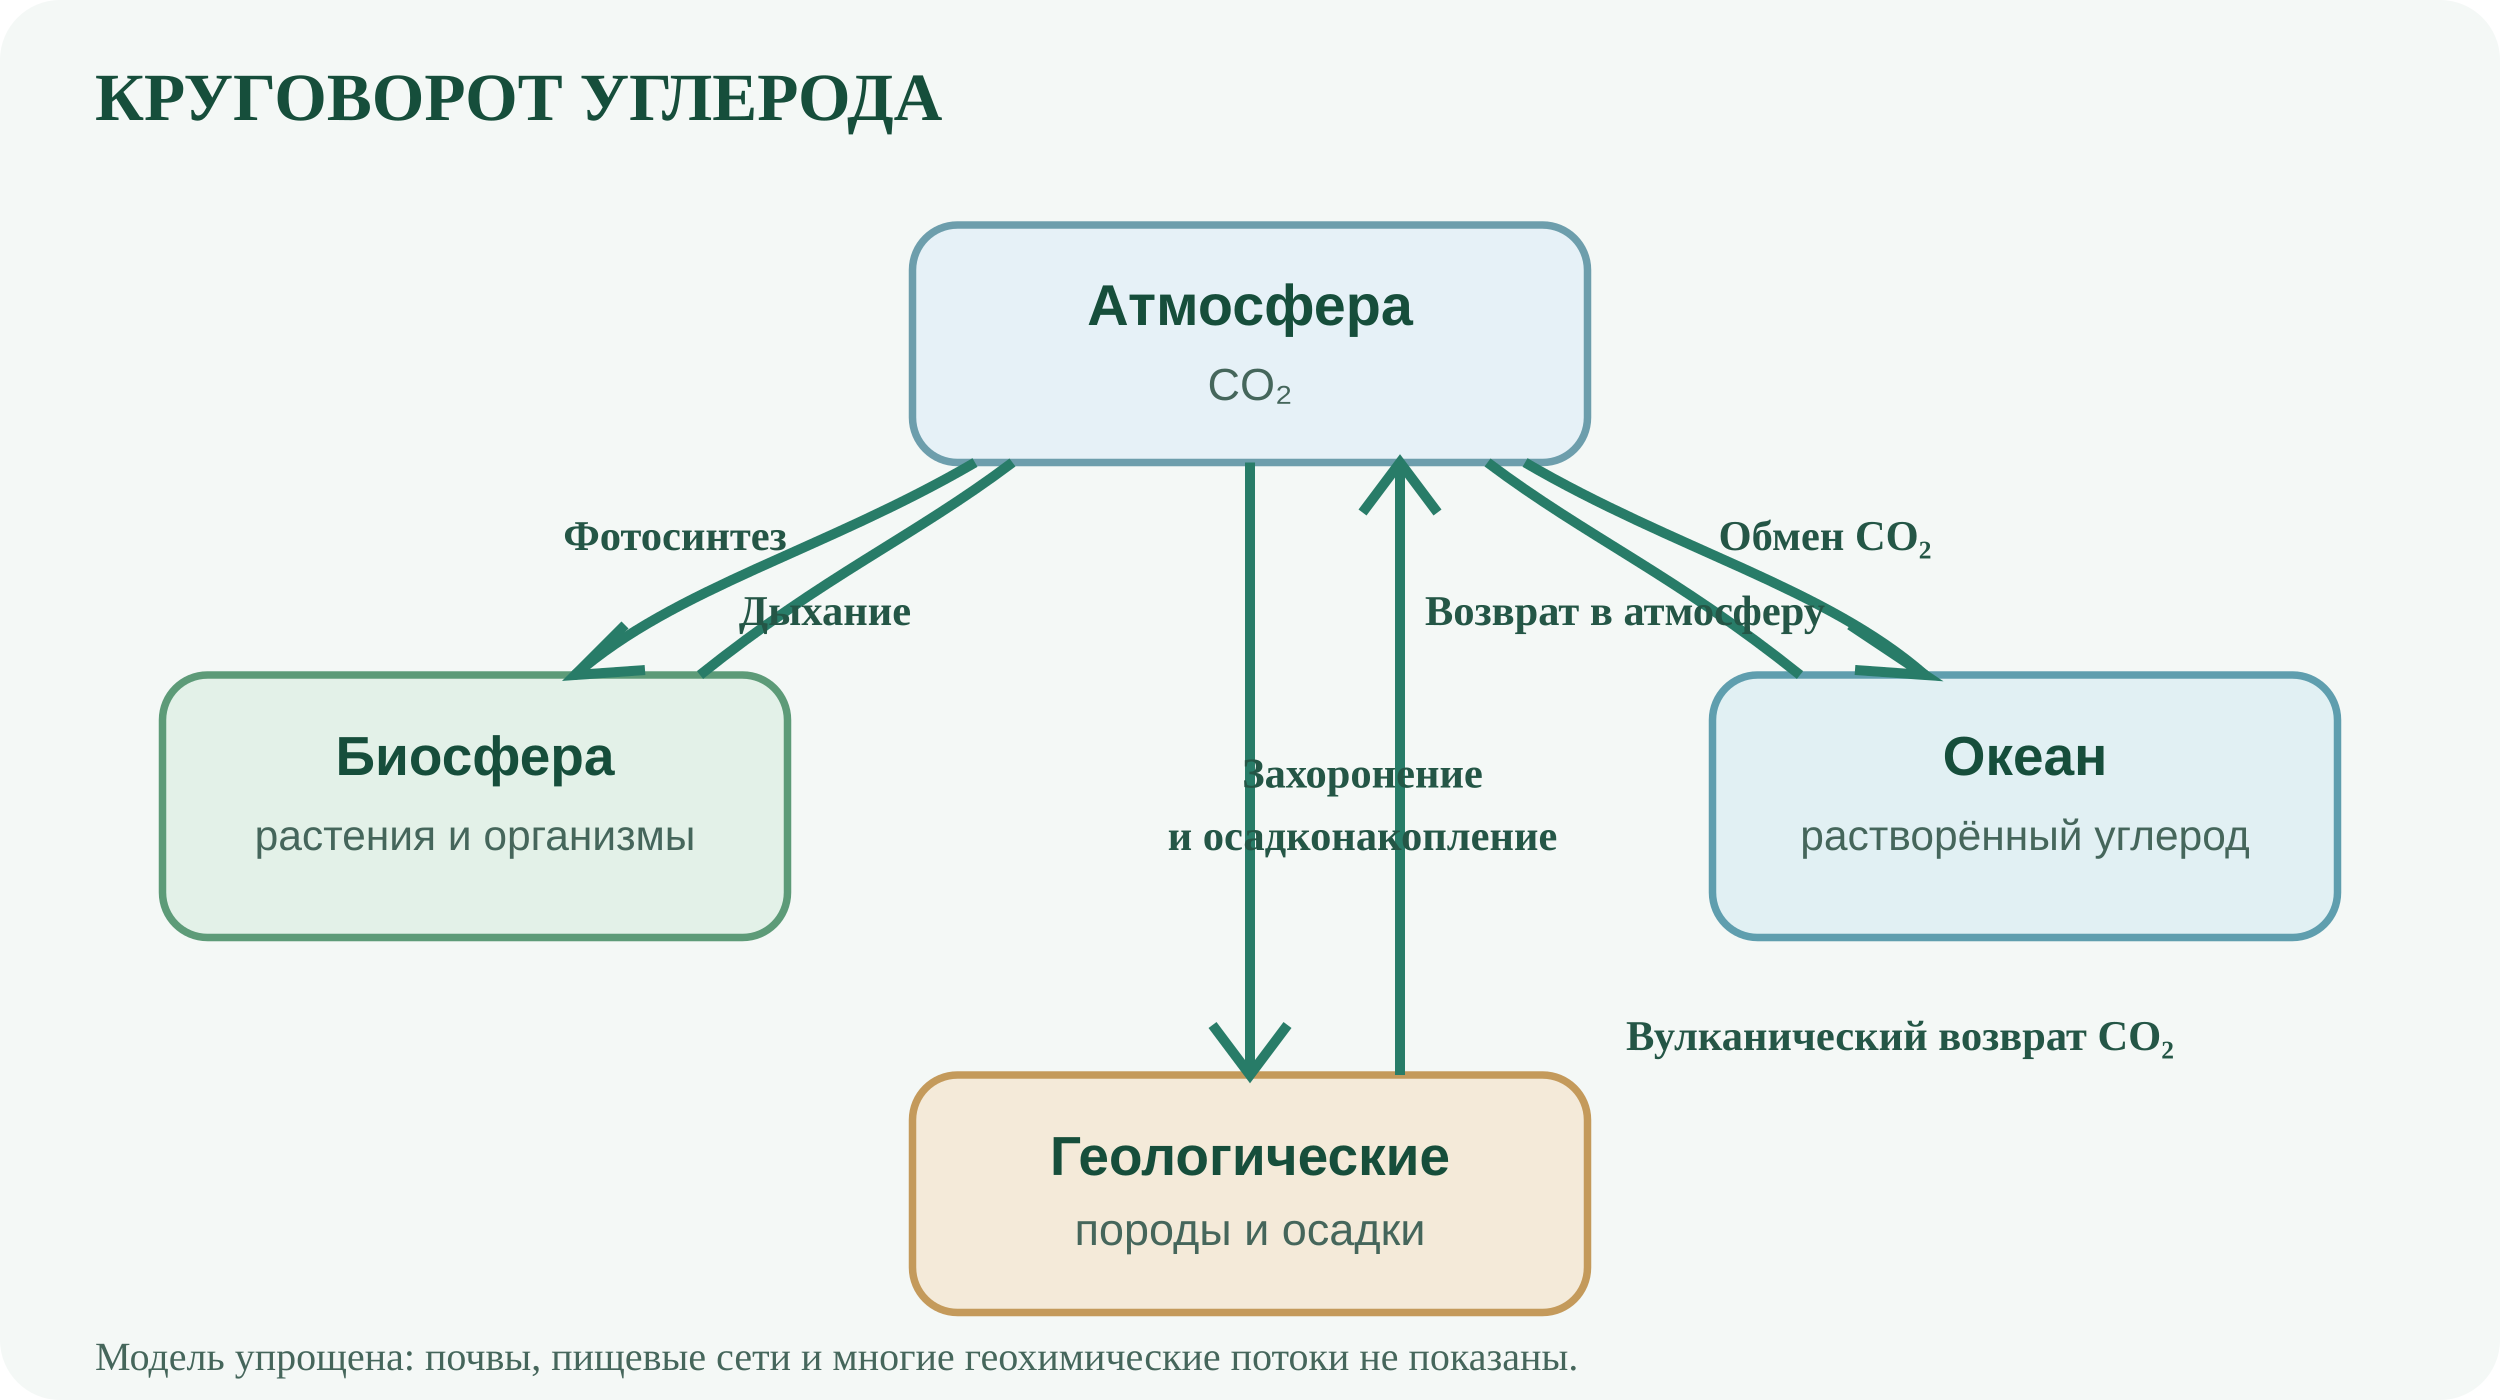
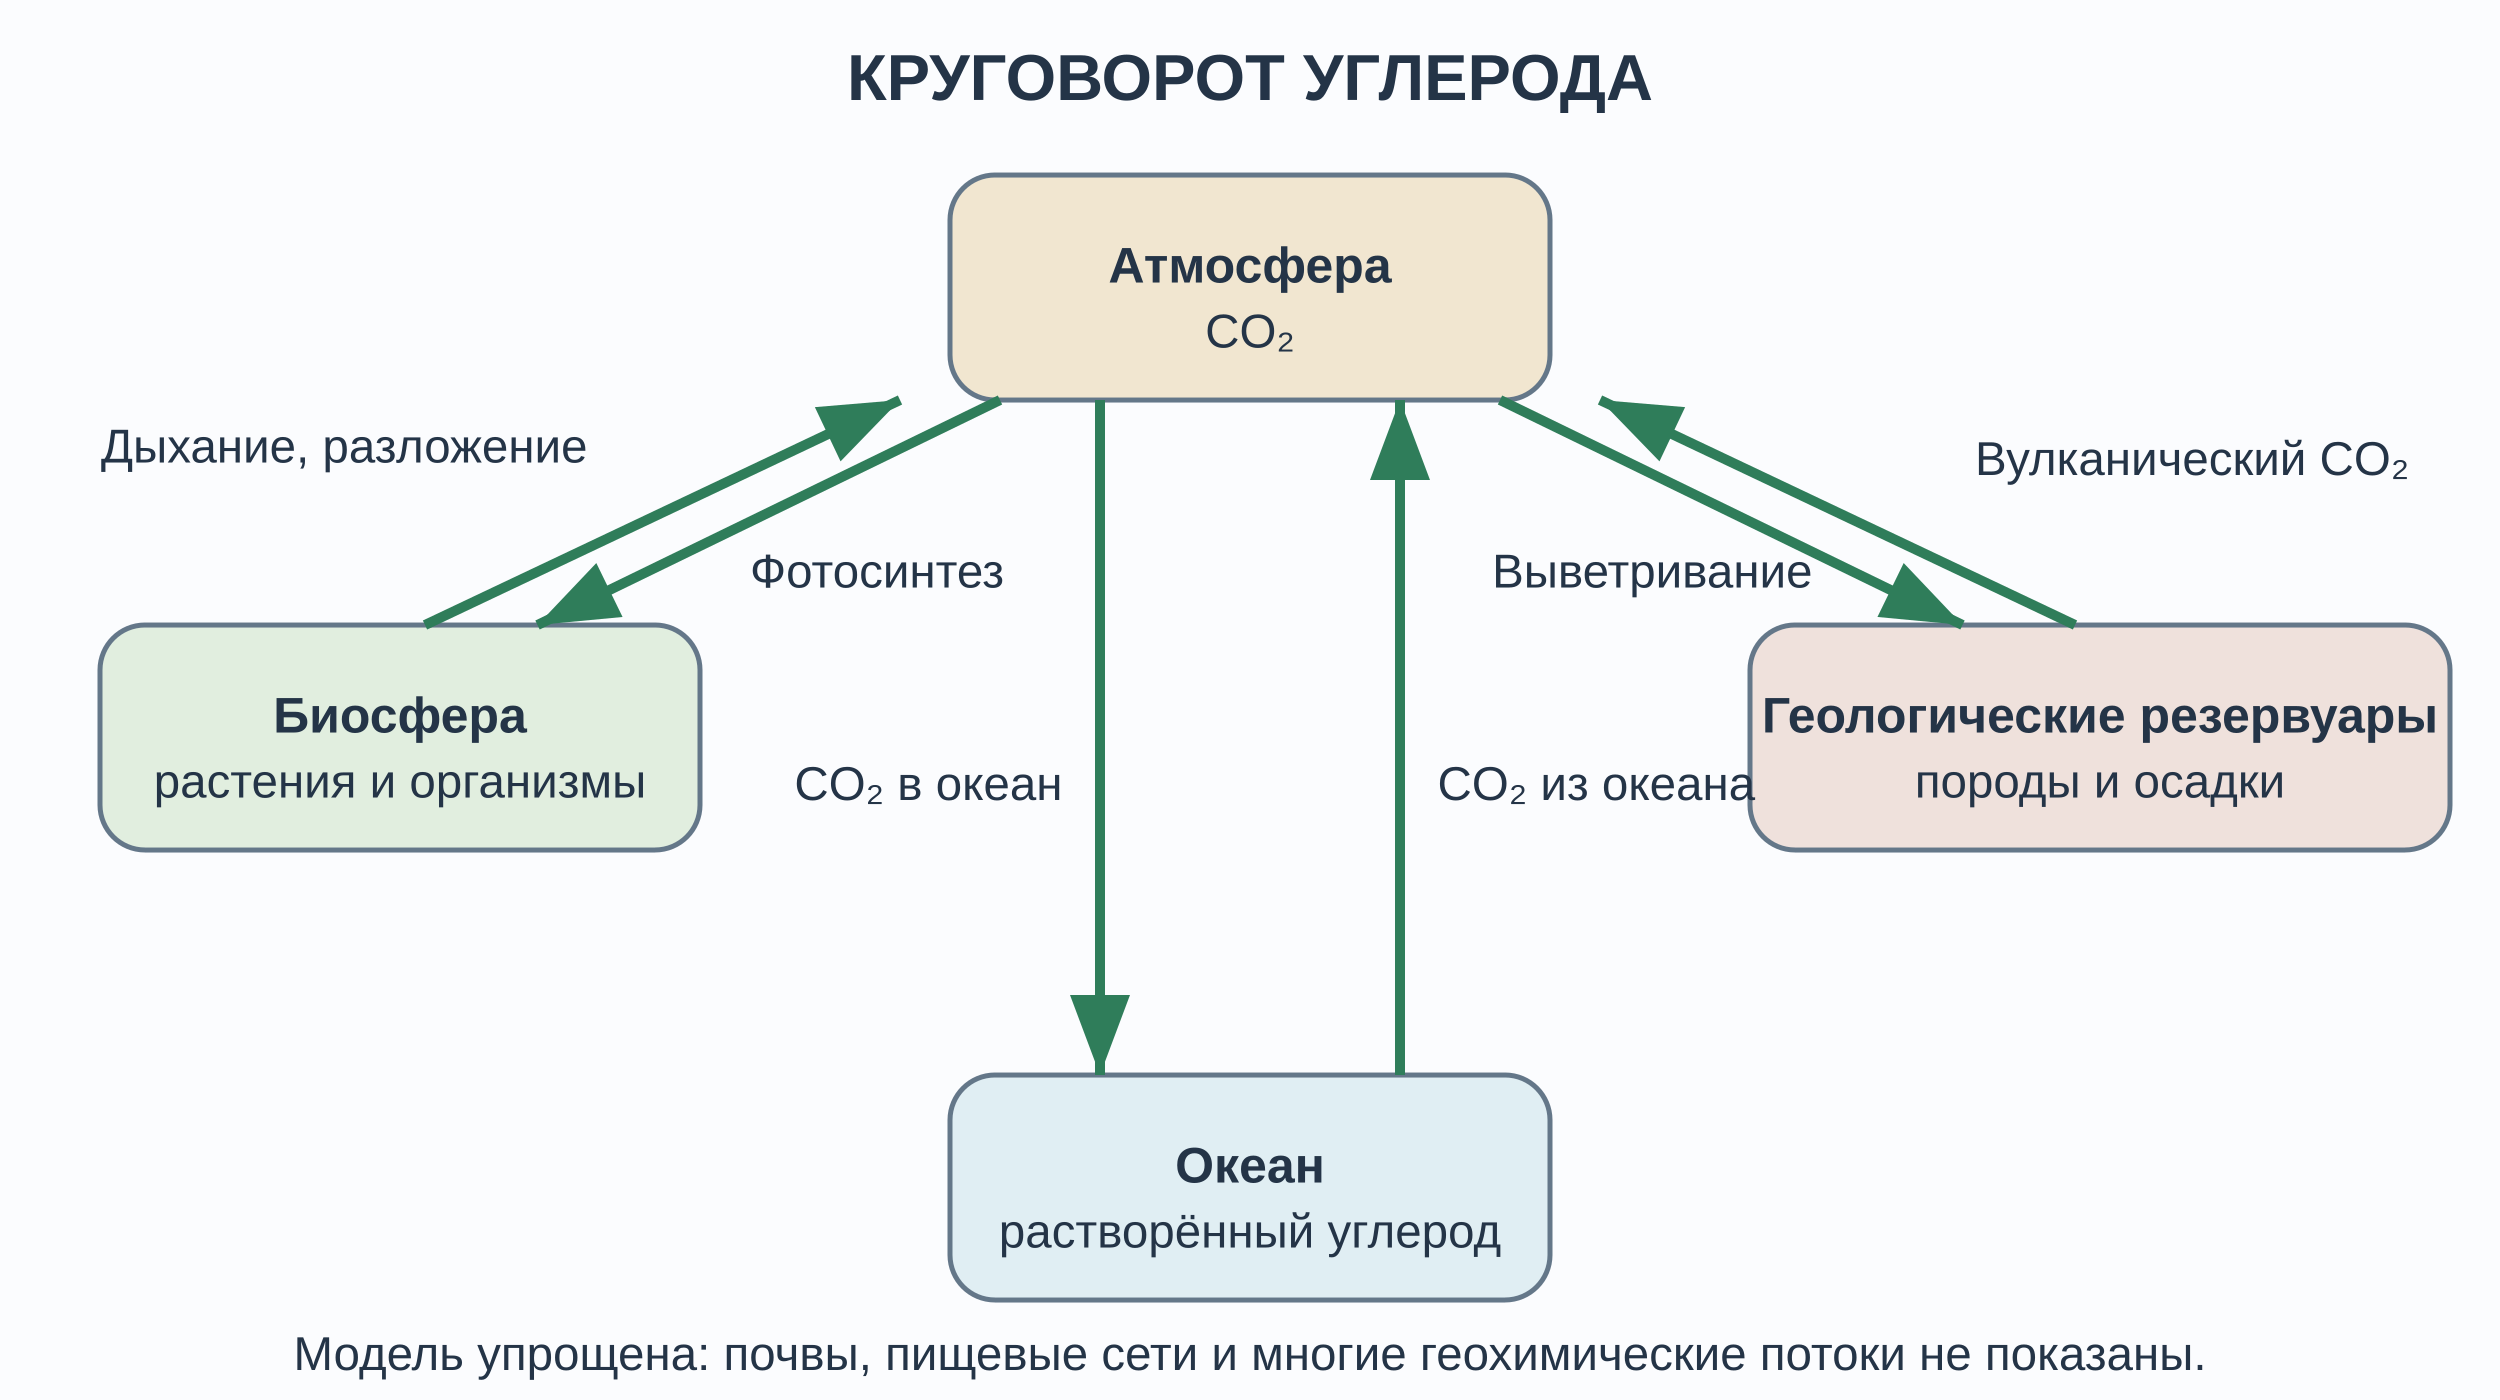
- <svg xmlns="http://www.w3.org/2000/svg" viewBox="0 0 1000 560" role="img" aria-labelledby="t d">
-   <rect width="1000" height="560" rx="24" fill="#f4f8f6" />
-   <text x="38" y="48" font-size="27" font-weight="700" fill="#164e3b">КРУГОВОРОТ УГЛЕРОДА</text>
-   <g font-family="Arial" text-anchor="middle">
-     <rect x="365" y="90" width="270" height="95" rx="18" fill="#e6f1f7" stroke="#6d9eac" stroke-width="3" />
-     <text x="500" y="130" font-size="23" font-weight="700" fill="#164e3b">Атмосфера</text>
-     <text x="500" y="160" font-size="18" fill="#45665b">CO₂</text>
-     <rect x="65" y="270" width="250" height="105" rx="18" fill="#e3f1e8" stroke="#5d9b78" stroke-width="3" />
-     <text x="190" y="310" font-size="22" font-weight="700" fill="#164e3b">Биосфера</text>
-     <text x="190" y="340" font-size="17" fill="#45665b">растения и организмы</text>
-     <rect x="685" y="270" width="250" height="105" rx="18" fill="#e1f0f3" stroke="#5f9eae" stroke-width="3" />
-     <text x="810" y="310" font-size="22" font-weight="700" fill="#164e3b">Океан</text>
-     <text x="810" y="340" font-size="17" fill="#45665b">растворённый углерод</text>
-     <rect x="365" y="430" width="270" height="95" rx="18" fill="#f4ead9" stroke="#c49a5b" stroke-width="3" />
-     <text x="500" y="470" font-size="22" font-weight="700" fill="#164e3b">Геологические</text>
-     <text x="500" y="498" font-size="18" fill="#45665b">породы и осадки</text>
-   </g>
-   <g fill="none" stroke="#287c68" stroke-width="4">
-     <path d="M390 185 C330 220 270 235 230 270" />
-     <path d="M250 250 L230 270 L258 268" />
-     <path d="M280 270 C330 230 365 215 405 185" />
-     <path d="M610 185 C670 220 730 235 770 270" />
-     <path d="M740 250 L770 270 L742 268" />
-     <path d="M720 270 C670 230 635 215 595 185" />
-     <path d="M500 185 V430" />
-     <path d="M485 410 L500 430 L515 410" />
-     <path d="M560 430 V185" />
-     <path d="M545 205 L560 185 L575 205" />
-   </g>
-   <g font-size="17" font-weight="700" fill="#245646" text-anchor="middle">
-     <text x="270" y="220">Фотосинтез</text>
-     <text x="330" y="250">Дыхание</text>
-     <text x="730" y="220">Обмен CO₂</text>
-     <text x="650" y="250">Возврат в атмосферу</text>
-     <text x="545" y="315">Захоронение</text>
-     <text x="545" y="340">и осадконакопление</text>
-     <text x="760" y="420">Вулканический возврат CO₂</text>
-   </g>
-   <text x="38" y="548" font-size="16" fill="#45665b">Модель упрощена: почвы, пищевые сети и многие геохимические потоки не показаны.</text>
+ <svg xmlns="http://www.w3.org/2000/svg" viewBox="0 0 1000 560" role="img" aria-labelledby="title desc">
+   <style>text{font-family:Arial,sans-serif;fill:#243447}.t{font-size:26px;font-weight:700}.s{font-size:19px}.c{font-size:20px;font-weight:700}</style>
+   <defs>
+     <marker id="a" markerWidth="10" markerHeight="10" refX="8" refY="3" orient="auto">
+       <path d="M0 0L8 3L0 6Z" fill="#2f7d5a" />
+     </marker>
+   </defs>
+   <rect width="1000" height="560" fill="#fbfcfe" />
+   <text x="500" y="40" text-anchor="middle" class="t">КРУГОВОРОТ УГЛЕРОДА</text>
+   <rect x="380" y="70" width="240" height="90" rx="18" fill="#f1e6d0" stroke="#647789" stroke-width="2" />
+   <text x="500.0" y="113.0" text-anchor="middle" class="c">Атмосфера</text>
+   <text x="500.0" y="139.0" text-anchor="middle" class="s">CO₂</text>
+   <rect x="40" y="250" width="240" height="90" rx="18" fill="#e1eedf" stroke="#647789" stroke-width="2" />
+   <text x="160.0" y="293.0" text-anchor="middle" class="c">Биосфера</text>
+   <text x="160.0" y="319.0" text-anchor="middle" class="s">растения и организмы</text>
+   <rect x="700" y="250" width="280" height="90" rx="18" fill="#efe1dc" stroke="#647789" stroke-width="2" />
+   <text x="840.0" y="293.0" text-anchor="middle" class="c">Геологические резервуары</text>
+   <text x="840.0" y="319.0" text-anchor="middle" class="s">породы и осадки</text>
+   <rect x="380" y="430" width="240" height="90" rx="18" fill="#e0eef3" stroke="#647789" stroke-width="2" />
+   <text x="500.0" y="473.0" text-anchor="middle" class="c">Океан</text>
+   <text x="500.0" y="499.0" text-anchor="middle" class="s">растворённый углерод</text>
+   <path d="M400 160L215 250" stroke="#2f7d5a" stroke-width="4" fill="none" marker-end="url(#a)" />
+   <path d="M170 250L360 160" stroke="#2f7d5a" stroke-width="4" fill="none" marker-end="url(#a)" />
+   <path d="M600 160L785 250" stroke="#2f7d5a" stroke-width="4" fill="none" marker-end="url(#a)" />
+   <path d="M830 250L640 160" stroke="#2f7d5a" stroke-width="4" fill="none" marker-end="url(#a)" />
+   <path d="M440 160L440 430" stroke="#2f7d5a" stroke-width="4" fill="none" marker-end="url(#a)" />
+   <path d="M560 430L560 160" stroke="#2f7d5a" stroke-width="4" fill="none" marker-end="url(#a)" />
+   <text x="300" y="235" text-anchor="start" class="s">Фотосинтез</text>
+   <text x="235" y="185" text-anchor="end" class="s">Дыхание, разложение</text>
+   <text x="725" y="235" text-anchor="end" class="s">Выветривание</text>
+   <text x="790" y="190" text-anchor="start" class="s">Вулканический CO₂</text>
+   <text x="425" y="320" text-anchor="end" class="s">CO₂ в океан</text>
+   <text x="575" y="320" text-anchor="start" class="s">CO₂ из океана</text>
+   <text x="500" y="548" text-anchor="middle" class="s">Модель упрощена: почвы, пищевые сети и многие геохимические потоки не показаны.</text>
</svg>
